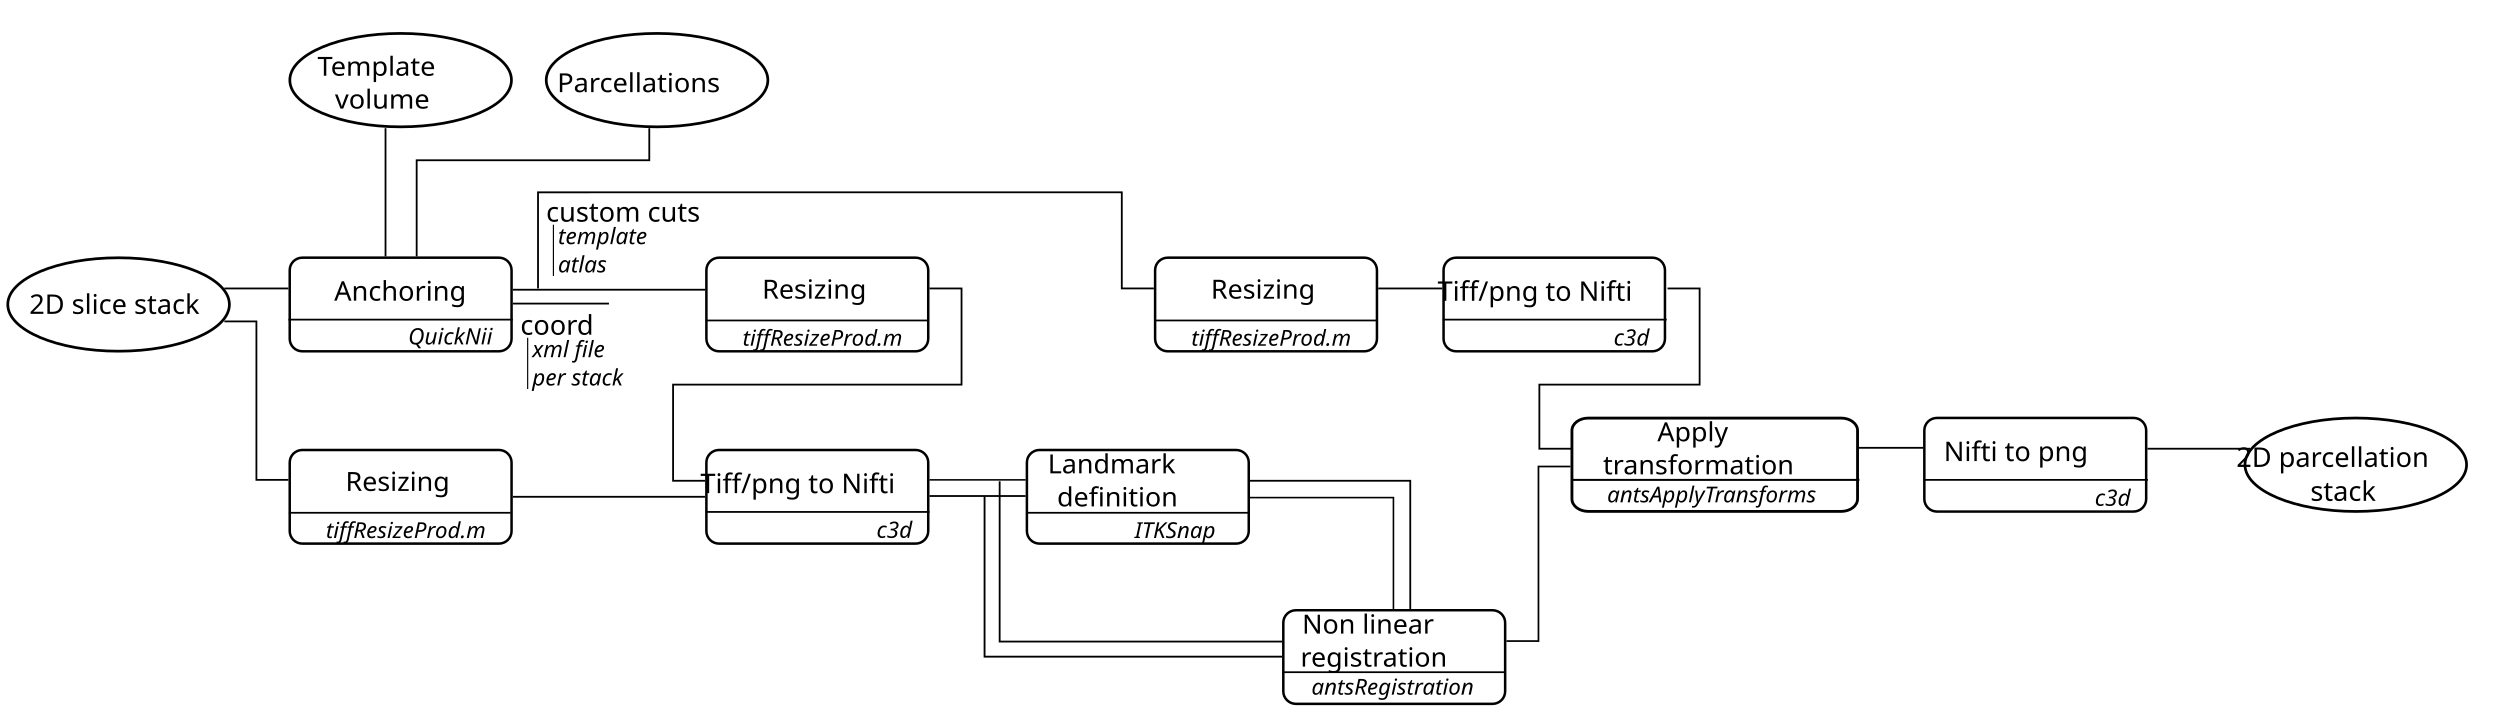
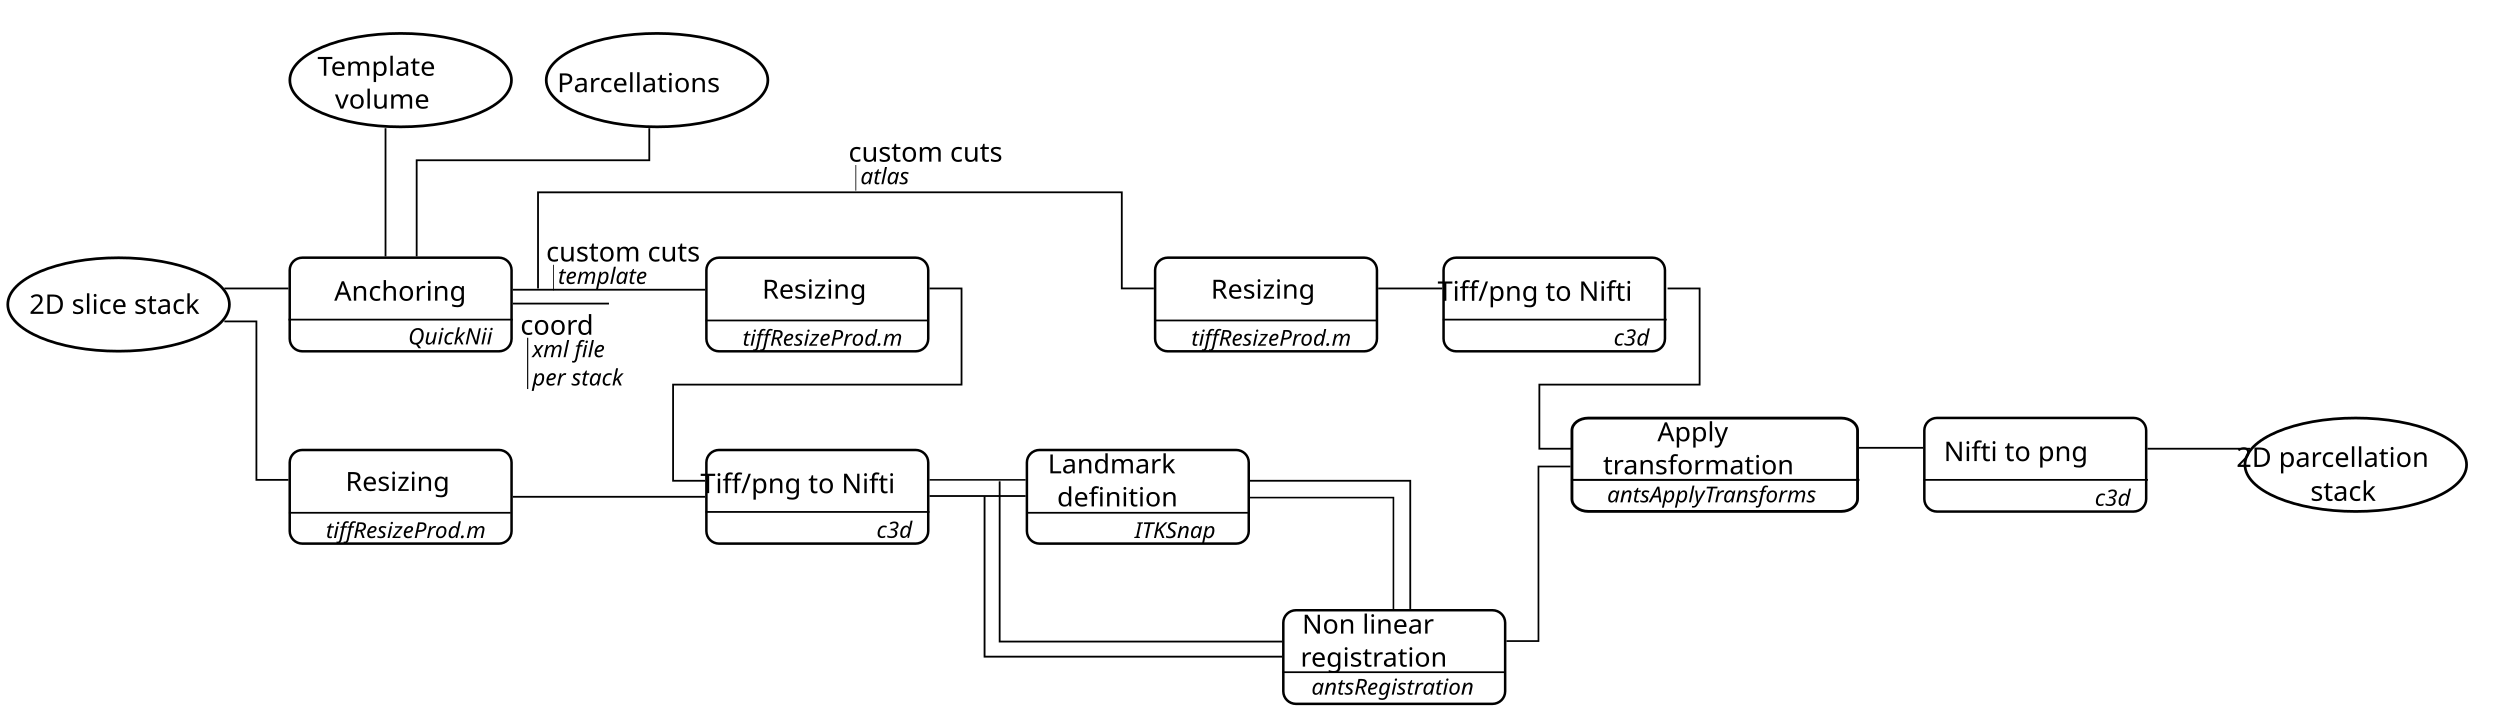
<svg xmlns="http://www.w3.org/2000/svg" width="390mm" height="110mm" viewBox="0 0 1381.89 389.764" id="svg2" version="1.1">
  <defs id="defs4">
    <marker orient="auto" refY="0" refX="0" id="Arrow1Mend" style="overflow:visible">
      <path id="path4885" d="M 0,0 5,-5 -12.5,0 5,5 0,0 Z" style="fill:#000000;fill-opacity:1;fill-rule:evenodd;stroke:#000000;stroke-width:1pt;stroke-opacity:1" transform="matrix(-0.4,0,0,-0.4,-4,0)" />
    </marker>
    <marker style="overflow:visible" id="marker4826" refX="0" refY="0" orient="auto">
      <path transform="matrix(-0.8,0,0,-0.8,-10,0)" style="fill:#000000;fill-opacity:1;fill-rule:evenodd;stroke:#000000;stroke-width:1pt;stroke-opacity:1" d="M 0,0 5,-5 -12.5,0 5,5 0,0 Z" id="path4828" />
    </marker>
    <marker orient="auto" refY="0" refX="0" id="Arrow1Lend-5" style="overflow:visible">
      <path id="path4153-5" d="M 0,0 5,-5 -12.5,0 5,5 0,0 Z" style="fill:#000000;fill-opacity:1;fill-rule:evenodd;stroke:#000000;stroke-width:1pt;stroke-opacity:1" transform="matrix(-0.8,0,0,-0.8,-10,0)" />
    </marker>
    <marker orient="auto" refY="0" refX="0" id="Arrow1Lend-5-8" style="overflow:visible">
      <path id="path4153-5-1" d="M 0,0 5,-5 -12.5,0 5,5 0,0 Z" style="fill:#000000;fill-opacity:1;fill-rule:evenodd;stroke:#000000;stroke-width:1pt;stroke-opacity:1" transform="matrix(-0.8,0,0,-0.8,-10,0)" />
    </marker>
    <marker orient="auto" refY="0" refX="0" id="Arrow1Lend-5-8-7" style="overflow:visible">
      <path id="path4153-5-1-2" d="M 0,0 5,-5 -12.5,0 5,5 0,0 Z" style="fill:#000000;fill-opacity:1;fill-rule:evenodd;stroke:#000000;stroke-width:1pt;stroke-opacity:1" transform="matrix(-0.8,0,0,-0.8,-10,0)" />
    </marker>
    <marker orient="auto" refY="0" refX="0" id="Arrow1Lend-5-8-3" style="overflow:visible">
      <path id="path4153-5-1-9" d="M 0,0 5,-5 -12.5,0 5,5 0,0 Z" style="fill:#000000;fill-opacity:1;fill-rule:evenodd;stroke:#000000;stroke-width:1pt;stroke-opacity:1" transform="matrix(-0.8,0,0,-0.8,-10,0)" />
    </marker>
    <marker orient="auto" refY="0" refX="0" id="Arrow1Lend-5-8-8" style="overflow:visible">
      <path id="path4153-5-1-8" d="M 0,0 5,-5 -12.5,0 5,5 0,0 Z" style="fill:#000000;fill-opacity:1;fill-rule:evenodd;stroke:#000000;stroke-width:1pt;stroke-opacity:1" transform="matrix(-0.8,0,0,-0.8,-10,0)" />
    </marker>
  </defs>
  <g id="layer1" transform="translate(-30.86613,-450)">
    <text xml:space="preserve" style="font-style:normal;font-weight:normal;font-size:15px;line-height:125%;font-family:sans-serif;letter-spacing:0px;word-spacing:0px;fill:#000000;fill-opacity:1;stroke:none;stroke-width:1px;stroke-linecap:butt;stroke-linejoin:miter;stroke-opacity:1" x="256.454" y="640.383" id="text4140">
      <tspan id="tspan4142" x="256.454" y="640.383" style="font-style:italic;font-variant:normal;font-weight:normal;font-stretch:normal;font-size:12.5px;font-family:sans-serif;-inkscape-font-specification:'sans-serif Italic'">QuickNii</tspan>
    </text>
    <path style="fill:none;fill-rule:evenodd;stroke:#000000;stroke-width:1px;stroke-linecap:butt;stroke-linejoin:miter;stroke-opacity:1" d="m 314.331,610.143 106.299,0" id="path4144" />
    <path style="fill:none;fill-rule:evenodd;stroke:#000000;stroke-width:0.999;stroke-linecap:butt;stroke-linejoin:miter;stroke-miterlimit:4;stroke-dasharray:none;stroke-opacity:1" d="m 314.331,617.807 53.15,0" id="path4144-4" />
    <text xml:space="preserve" style="font-style:normal;font-weight:normal;font-size:15px;line-height:125%;font-family:sans-serif;letter-spacing:0px;word-spacing:0px;fill:#000000;fill-opacity:1;stroke:none;stroke-width:1px;stroke-linecap:butt;stroke-linejoin:miter;stroke-opacity:1" x="318.49" y="635.015" id="text4625">
      <tspan id="tspan4627" x="318.49" y="635.015">coord</tspan>
    </text>
    <path style="fill:none;fill-rule:evenodd;stroke:#000000;stroke-width:0.634;stroke-linecap:butt;stroke-linejoin:miter;stroke-miterlimit:4;stroke-dasharray:none;stroke-opacity:1" d="m 322.535,636.694 0,28.346" id="path4629" />
    <text xml:space="preserve" style="font-style:normal;font-weight:normal;font-size:15px;line-height:125%;font-family:sans-serif;letter-spacing:0px;word-spacing:0px;fill:#000000;fill-opacity:1;stroke:none;stroke-width:1px;stroke-linecap:butt;stroke-linejoin:miter;stroke-opacity:1" x="325.052" y="647.451" id="text4625-7">
      <tspan id="tspan4627-5" x="325.052" y="647.451" style="font-style:italic;font-variant:normal;font-weight:normal;font-stretch:normal;font-size:12.5px;font-family:sans-serif;-inkscape-font-specification:'sans-serif Italic'">xml file </tspan>
      <tspan x="325.052" y="663.076" style="font-style:italic;font-variant:normal;font-weight:normal;font-stretch:normal;font-size:12.5px;font-family:sans-serif;-inkscape-font-specification:'sans-serif Italic'" id="tspan4649">per stack</tspan>
    </text>
-     <text xml:space="preserve" style="font-style:normal;font-weight:normal;font-size:15px;line-height:125%;font-family:sans-serif;letter-spacing:0px;word-spacing:0px;fill:#000000;fill-opacity:1;stroke:none;stroke-width:1px;stroke-linecap:butt;stroke-linejoin:miter;stroke-opacity:1" x="332.722" y="572.518" id="text4625-4">
-       <tspan id="tspan4627-2" x="332.722" y="572.518">custom cuts</tspan>
+     <text xml:space="preserve" style="font-style:normal;font-weight:normal;font-size:15px;line-height:125%;font-family:sans-serif;letter-spacing:0px;word-spacing:0px;fill:#000000;fill-opacity:1;stroke:none;stroke-width:1px;stroke-linecap:butt;stroke-linejoin:miter;stroke-opacity:1" x="332.722" y="594.518" id="text4625-4">
+       <tspan id="tspan4627-2" x="332.722" y="594.518">custom cuts</tspan>
    </text>
-     <path style="fill:none;fill-rule:evenodd;stroke:#000000;stroke-width:0.634;stroke-linecap:butt;stroke-linejoin:miter;stroke-miterlimit:4;stroke-dasharray:none;stroke-opacity:1" d="m 336.767,574.197 0,28.346" id="path4629-6" />
-     <text xml:space="preserve" style="font-style:normal;font-weight:normal;font-size:15px;line-height:125%;font-family:sans-serif;letter-spacing:0px;word-spacing:0px;fill:#000000;fill-opacity:1;stroke:none;stroke-width:1px;stroke-linecap:butt;stroke-linejoin:miter;stroke-opacity:1" x="339.283" y="584.954" id="text4625-7-4">
-       <tspan x="339.283" y="584.954" style="font-style:italic;font-variant:normal;font-weight:normal;font-stretch:normal;font-size:12.5px;font-family:sans-serif;-inkscape-font-specification:'sans-serif Italic'" id="tspan4649-7">template</tspan>
-       <tspan x="339.283" y="600.579" style="font-style:italic;font-variant:normal;font-weight:normal;font-stretch:normal;font-size:12.5px;font-family:sans-serif;-inkscape-font-specification:'sans-serif Italic'" id="tspan4193">atlas</tspan>
+     <path style="fill:none;fill-rule:evenodd;stroke:#000000;stroke-width:0.448;stroke-linecap:butt;stroke-linejoin:miter;stroke-miterlimit:4;stroke-dasharray:none;stroke-opacity:1" d="m 336.767,596.37 0,14.173" id="path4629-6" />
+     <text xml:space="preserve" style="font-style:normal;font-weight:normal;font-size:15px;line-height:125%;font-family:sans-serif;letter-spacing:0px;word-spacing:0px;fill:#000000;fill-opacity:1;stroke:none;stroke-width:1px;stroke-linecap:butt;stroke-linejoin:miter;stroke-opacity:1" x="339.283" y="606.954" id="text4625-7-4">
+       <tspan x="339.283" y="606.954" style="font-style:italic;font-variant:normal;font-weight:normal;font-stretch:normal;font-size:12.5px;font-family:sans-serif;-inkscape-font-specification:'sans-serif Italic'" id="tspan4193">template</tspan>
    </text>
    <text xml:space="preserve" style="font-style:normal;font-weight:normal;font-size:15px;line-height:125%;font-family:sans-serif;letter-spacing:0px;word-spacing:0px;fill:#000000;fill-opacity:1;stroke:none;stroke-width:1px;stroke-linecap:butt;stroke-linejoin:miter;stroke-opacity:1" x="47.03" y="623.508" id="text4140-5">
      <tspan x="47.03" y="623.508" id="tspan4216">2D slice stack</tspan>
    </text>
    <rect style="opacity:1;fill:none;fill-opacity:1;stroke:#000000;stroke-width:1.391;stroke-linecap:round;stroke-linejoin:round;stroke-miterlimit:4;stroke-dasharray:none;stroke-dashoffset:0;stroke-opacity:1" id="rect4408" width="122.622" height="51.759" x="191.01" y="698.727" rx="7.007" ry="6.901" />
    <rect style="opacity:1;fill:none;fill-opacity:1;stroke:#000000;stroke-width:1.391;stroke-linecap:round;stroke-linejoin:round;stroke-miterlimit:4;stroke-dasharray:none;stroke-dashoffset:0;stroke-opacity:1" id="rect4408-4" width="122.625" height="51.759" x="191.01" y="592.428" rx="7.007" ry="6.901" />
    <path style="fill:none;fill-rule:evenodd;stroke:#000000;stroke-width:0.986px;stroke-linecap:butt;stroke-linejoin:miter;stroke-opacity:1" d="m 190.315,626.672 124.016,0" id="path4425" />
    <text xml:space="preserve" style="font-style:normal;font-weight:normal;font-size:15px;line-height:125%;font-family:sans-serif;letter-spacing:0px;word-spacing:0px;fill:#000000;fill-opacity:1;stroke:none;stroke-width:1px;stroke-linecap:butt;stroke-linejoin:miter;stroke-opacity:1" x="215.6" y="616.212" id="text4625-1">
      <tspan id="tspan4627-1" x="215.6" y="616.212">Anchoring</tspan>
    </text>
    <ellipse style="opacity:1;fill:none;fill-opacity:1;stroke:#000000;stroke-width:1.513;stroke-linecap:round;stroke-linejoin:round;stroke-miterlimit:4;stroke-dasharray:none;stroke-dashoffset:0;stroke-opacity:1" id="path4577" cx="96.417" cy="618.307" rx="61.251" ry="25.818" />
    <text xml:space="preserve" style="font-style:normal;font-weight:normal;font-size:14.761px;line-height:125%;font-family:sans-serif;text-align:center;letter-spacing:0px;word-spacing:0px;text-anchor:middle;fill:#000000;fill-opacity:1;stroke:none;stroke-width:1px;stroke-linecap:butt;stroke-linejoin:miter;stroke-opacity:1" x="247.893" y="499.876" id="text4140-5-3" transform="scale(1.016295,0.9839667)">
      <tspan x="250.487" y="499.876" id="tspan4216-5">Template </tspan>
      <tspan x="247.893" y="518.327" id="tspan4626">volume</tspan>
    </text>
    <ellipse style="opacity:1;fill:none;fill-opacity:1;stroke:#000000;stroke-width:1.513;stroke-linecap:round;stroke-linejoin:round;stroke-miterlimit:4;stroke-dasharray:none;stroke-dashoffset:0;stroke-opacity:1" id="path4577-8" cx="252.323" cy="494.291" rx="61.251" ry="25.818" />
    <text xml:space="preserve" style="font-style:normal;font-weight:normal;font-size:14.761px;line-height:125%;font-family:sans-serif;text-align:center;letter-spacing:0px;word-spacing:0px;text-anchor:middle;fill:#000000;fill-opacity:1;stroke:none;stroke-width:1px;stroke-linecap:butt;stroke-linejoin:miter;stroke-opacity:1" x="387.323" y="509.101" id="text4140-5-3-7" transform="scale(1.016295,0.9839667)">
      <tspan x="387.323" y="509.101" id="tspan4626-1">Parcellations</tspan>
    </text>
    <ellipse style="opacity:1;fill:none;fill-opacity:1;stroke:#000000;stroke-width:1.513;stroke-linecap:round;stroke-linejoin:round;stroke-miterlimit:4;stroke-dasharray:none;stroke-dashoffset:0;stroke-opacity:1" id="path4577-8-5" cx="394.055" cy="494.291" rx="61.251" ry="25.818" />
    <text xml:space="preserve" style="font-style:normal;font-weight:normal;font-size:14.719px;line-height:125%;font-family:sans-serif;letter-spacing:0px;word-spacing:0px;fill:#000000;fill-opacity:1;stroke:none;stroke-width:1px;stroke-linecap:butt;stroke-linejoin:miter;stroke-opacity:1" x="220.167" y="726.888" id="text4625-1-6" transform="scale(1.007634,0.9924236)">
      <tspan id="tspan4627-1-3" x="220.167" y="726.888">Resizing</tspan>
    </text>
    <path style="fill:none;fill-rule:evenodd;stroke:#000000;stroke-width:0.994;stroke-linecap:butt;stroke-linejoin:miter;stroke-miterlimit:4;stroke-dasharray:none;stroke-opacity:1" d="m 154.882,627.662 17.717,0 0,87.589 17.717,0" id="path4818" />
    <text xml:space="preserve" style="font-style:normal;font-weight:normal;font-size:14.719px;line-height:125%;font-family:sans-serif;letter-spacing:0px;word-spacing:0px;fill:#000000;fill-opacity:1;stroke:none;stroke-width:1px;stroke-linecap:butt;stroke-linejoin:miter;stroke-opacity:1" x="209.4" y="753.102" id="text4140-1" transform="scale(1.007634,0.9924236)">
      <tspan id="tspan4142-5" x="209.4" y="753.102" style="font-style:italic;font-variant:normal;font-weight:normal;font-stretch:normal;font-size:12.266px;font-family:sans-serif;-inkscape-font-specification:'sans-serif Italic'">tiffResizeProd.m</tspan>
    </text>
    <path style="fill:none;fill-rule:evenodd;stroke:#000000;stroke-width:0.968px;stroke-linecap:butt;stroke-linejoin:miter;stroke-opacity:1" d="m 190.557,733.443 122.622,0" id="path4425-0" />
    <rect style="opacity:1;fill:none;fill-opacity:1;stroke:#000000;stroke-width:1.391;stroke-linecap:round;stroke-linejoin:round;stroke-miterlimit:4;stroke-dasharray:none;stroke-dashoffset:0;stroke-opacity:1" id="rect4408-45" width="122.622" height="51.759" x="421.329" y="592.428" rx="7.007" ry="6.901" />
    <text xml:space="preserve" style="font-style:normal;font-weight:normal;font-size:14.719px;line-height:125%;font-family:sans-serif;letter-spacing:0px;word-spacing:0px;fill:#000000;fill-opacity:1;stroke:none;stroke-width:1px;stroke-linecap:butt;stroke-linejoin:miter;stroke-opacity:1" x="448.74" y="619.777" id="text4625-1-6-4" transform="scale(1.007634,0.9924236)">
      <tspan id="tspan4627-1-3-4" x="448.74" y="619.777">Resizing</tspan>
    </text>
    <text xml:space="preserve" style="font-style:normal;font-weight:normal;font-size:14.719px;line-height:125%;font-family:sans-serif;letter-spacing:0px;word-spacing:0px;fill:#000000;fill-opacity:1;stroke:none;stroke-width:1px;stroke-linecap:butt;stroke-linejoin:miter;stroke-opacity:1" x="437.973" y="645.991" id="text4140-1-3" transform="scale(1.007634,0.9924236)">
      <tspan id="tspan4142-5-5" x="437.973" y="645.991" style="font-style:italic;font-variant:normal;font-weight:normal;font-stretch:normal;font-size:12.266px;font-family:sans-serif;-inkscape-font-specification:'sans-serif Italic'">tiffResizeProd.m</tspan>
    </text>
    <path style="fill:none;fill-rule:evenodd;stroke:#000000;stroke-width:0.968px;stroke-linecap:butt;stroke-linejoin:miter;stroke-opacity:1" d="m 420.875,627.144 122.622,0" id="path4425-0-4" />
    <path style="fill:none;fill-rule:evenodd;stroke:#000000;stroke-width:1px;stroke-linecap:butt;stroke-linejoin:miter;stroke-opacity:1" d="m 314.331,724.606 106.299,0" id="path5266" />
-     <path style="fill:none;fill-rule:evenodd;stroke:#000000;stroke-width:1px;stroke-linecap:butt;stroke-linejoin:miter;stroke-opacity:1" d="m 544.646,609.449 17.717,0 0,53.15 -159.449,0 0,53.15 17.717,0" id="path5268" />
+     <path style="fill:none;fill-rule:evenodd;stroke:#000000;stroke-width:0.999;stroke-linecap:butt;stroke-linejoin:miter;stroke-opacity:1;stroke-miterlimit:4;stroke-dasharray:none" d="m 544.646,609.449 17.717,0 0,53.15 -159.449,0 0,53.15 17.717,0" id="path5268" />
    <rect style="opacity:1;fill:none;fill-opacity:1;stroke:#000000;stroke-width:1.391;stroke-linecap:round;stroke-linejoin:round;stroke-miterlimit:4;stroke-dasharray:none;stroke-dashoffset:0;stroke-opacity:1" id="rect4408-45-8" width="122.625" height="51.759" x="421.325" y="698.727" rx="7.007" ry="6.901" />
    <text xml:space="preserve" style="font-style:normal;font-weight:normal;font-size:14.985px;line-height:125%;font-family:sans-serif;text-align:center;letter-spacing:0px;word-spacing:0px;text-anchor:middle;fill:#000000;fill-opacity:1;stroke:none;stroke-width:1px;stroke-linecap:butt;stroke-linejoin:miter;stroke-opacity:1" x="482.063" y="721.842" id="text4625-1-6-4-9" transform="scale(0.9989721,1.001029)">
      <tspan x="482.063" y="721.842" id="tspan5300">Tiff/png to Nifti</tspan>
    </text>
    <text xml:space="preserve" style="font-style:normal;font-weight:normal;font-size:14.985px;line-height:125%;font-family:sans-serif;letter-spacing:0px;word-spacing:0px;fill:#000000;fill-opacity:1;stroke:none;stroke-width:1px;stroke-linecap:butt;stroke-linejoin:miter;stroke-opacity:1" x="515.894" y="746.533" id="text4140-1-3-6" transform="scale(0.9989721,1.001029)">
      <tspan id="tspan4142-5-5-0" x="515.894" y="746.533" style="font-style:italic;font-variant:normal;font-weight:normal;font-stretch:normal;font-size:12.487px;font-family:sans-serif;-inkscape-font-specification:'sans-serif Italic'">c3d</tspan>
    </text>
    <path style="fill:none;fill-rule:evenodd;stroke:#000000;stroke-width:0.985px;stroke-linecap:butt;stroke-linejoin:miter;stroke-opacity:1" d="m 420.882,732.972 123.764,0" id="path4425-0-4-7" />
    <rect style="opacity:1;fill:none;fill-opacity:1;stroke:#000000;stroke-width:1.391;stroke-linecap:round;stroke-linejoin:round;stroke-miterlimit:4;stroke-dasharray:none;stroke-dashoffset:0;stroke-opacity:1" id="rect4408-45-8-0" width="122.625" height="51.759" x="598.491" y="698.727" rx="7.007" ry="6.901" />
    <text xml:space="preserve" style="font-style:normal;font-weight:normal;font-size:14.719px;line-height:125%;font-family:sans-serif;text-align:center;letter-spacing:0px;word-spacing:0px;text-anchor:middle;fill:#000000;fill-opacity:1;stroke:none;stroke-width:1px;stroke-linecap:butt;stroke-linejoin:miter;stroke-opacity:1" x="653.169" y="717.085" id="text4625-1-6-4-9-2" transform="scale(1.007648,0.9924099)">
      <tspan id="tspan4627-1-3-4-6-1" x="655.757" y="717.085">Landmark </tspan>
      <tspan x="653.169" y="735.484" id="tspan5300-1">definition</tspan>
    </text>
    <text xml:space="preserve" style="font-style:normal;font-weight:normal;font-size:14.719px;line-height:125%;font-family:sans-serif;letter-spacing:0px;word-spacing:0px;fill:#000000;fill-opacity:1;stroke:none;stroke-width:1px;stroke-linecap:butt;stroke-linejoin:miter;stroke-opacity:1" x="653.036" y="753.113" id="text4140-1-3-6-6" transform="scale(1.007648,0.9924099)">
      <tspan id="tspan4142-5-5-0-1" x="653.036" y="753.113" style="font-style:italic;font-variant:normal;font-weight:normal;font-stretch:normal;font-size:12.266px;font-family:sans-serif;-inkscape-font-specification:'sans-serif Italic'">ITKSnap</tspan>
    </text>
    <path style="fill:none;fill-rule:evenodd;stroke:#000000;stroke-width:0.968px;stroke-linecap:butt;stroke-linejoin:miter;stroke-opacity:1" d="m 598.038,733.443 122.625,0" id="path4425-0-4-7-8" />
    <path style="fill:none;fill-rule:evenodd;stroke:#000000;stroke-width:0.865;stroke-linecap:butt;stroke-linejoin:miter;stroke-miterlimit:4;stroke-dasharray:none;stroke-opacity:1" d="m 544.646,715.248 53.15,0" id="path5674-1" />
    <rect style="opacity:1;fill:none;fill-opacity:1;stroke:#000000;stroke-width:1.391;stroke-linecap:round;stroke-linejoin:round;stroke-miterlimit:4;stroke-dasharray:none;stroke-dashoffset:0;stroke-opacity:1" id="rect4408-45-8-0-4" width="122.622" height="51.759" x="740.223" y="787.31" rx="7.007" ry="6.901" />
    <text xml:space="preserve" style="font-style:normal;font-weight:normal;font-size:14.719px;line-height:125%;font-family:sans-serif;text-align:center;letter-spacing:0px;word-spacing:0px;text-anchor:middle;fill:#000000;fill-opacity:1;stroke:none;stroke-width:1px;stroke-linecap:butt;stroke-linejoin:miter;stroke-opacity:1" x="793.835" y="806.334" id="text4625-1-6-4-9-2-4" transform="scale(1.007634,0.9924237)">
      <tspan x="796.423" y="806.334" id="tspan5300-1-9">Non linear </tspan>
      <tspan x="793.835" y="824.733" id="tspan5783">registration</tspan>
    </text>
    <text xml:space="preserve" style="font-style:normal;font-weight:normal;font-size:14.719px;line-height:125%;font-family:sans-serif;letter-spacing:0px;word-spacing:0px;fill:#000000;fill-opacity:1;stroke:none;stroke-width:1px;stroke-linecap:butt;stroke-linejoin:miter;stroke-opacity:1" x="750.035" y="840.346" id="text4140-1-3-6-6-0" transform="scale(1.007634,0.9924237)">
      <tspan id="tspan4142-5-5-0-1-1" x="750.035" y="840.346" style="font-style:italic;font-variant:normal;font-weight:normal;font-stretch:normal;font-size:12.266px;font-family:sans-serif;-inkscape-font-specification:'sans-serif Italic'">antsRegistration</tspan>
    </text>
    <path style="fill:none;fill-rule:evenodd;stroke:#000000;stroke-width:0.968px;stroke-linecap:butt;stroke-linejoin:miter;stroke-opacity:1" d="m 739.77,821.563 122.622,0" id="path4425-0-4-7-8-8" />
    <path style="fill:none;fill-rule:evenodd;stroke:#000000;stroke-width:1px;stroke-linecap:butt;stroke-linejoin:miter;stroke-opacity:1" d="m 583.433,716.047 0,88.583 156.094,0" id="path5785" />
    <path style="fill:none;fill-rule:evenodd;stroke:#000000;stroke-width:1.026px;stroke-linecap:butt;stroke-linejoin:miter;stroke-opacity:1" d="m 575.088,724.406 0,88.57 164.44,0" id="path5785-6" />
    <path style="fill:none;fill-rule:evenodd;stroke:#000000;stroke-width:1px;stroke-linecap:butt;stroke-linejoin:miter;stroke-opacity:1" d="m 721.811,715.748 88.583,0 0,70.866" id="path5802" />
    <path style="fill:none;fill-rule:evenodd;stroke:#000000;stroke-width:0.882px;stroke-linecap:butt;stroke-linejoin:miter;stroke-opacity:1" d="m 721.811,725.047 79.284,0 0,61.567" id="path5802-4" />
    <rect style="opacity:1;fill:none;fill-opacity:1;stroke:#000000;stroke-width:1.575;stroke-linecap:round;stroke-linejoin:round;stroke-miterlimit:4;stroke-dasharray:none;stroke-dashoffset:0;stroke-opacity:1" id="rect4408-45-8-0-4-2" width="157.874" height="51.574" x="899.764" y="681.103" rx="9.021" ry="6.877" />
    <text xml:space="preserve" style="font-style:normal;font-weight:normal;font-size:14.719px;line-height:125%;font-family:sans-serif;text-align:center;letter-spacing:0px;word-spacing:0px;text-anchor:middle;fill:#000000;fill-opacity:1;stroke:none;stroke-width:1px;stroke-linecap:butt;stroke-linejoin:miter;stroke-opacity:1" x="971.925" y="699.224" id="text4625-1-6-4-9-2-4-9" transform="scale(1.007634,0.9924237)">
      <tspan x="974.512" y="699.224" id="tspan5783-9">Apply </tspan>
      <tspan x="971.925" y="717.622" id="tspan6073">transformation</tspan>
    </text>
    <text xml:space="preserve" style="font-style:normal;font-weight:normal;font-size:14.719px;line-height:125%;font-family:sans-serif;letter-spacing:0px;word-spacing:0px;fill:#000000;fill-opacity:1;stroke:none;stroke-width:1px;stroke-linecap:butt;stroke-linejoin:miter;stroke-opacity:1" x="912.246" y="733.236" id="text4140-1-3-6-6-0-5" transform="scale(1.007634,0.9924237)">
      <tspan id="tspan4142-5-5-0-1-1-8" x="912.246" y="733.236" style="font-style:italic;font-variant:normal;font-weight:normal;font-stretch:normal;font-size:12.266px;font-family:sans-serif;-inkscape-font-specification:'sans-serif Italic'">antsApplyTransforms</tspan>
    </text>
    <path style="fill:none;fill-rule:evenodd;stroke:#000000;stroke-width:1.103px;stroke-linecap:butt;stroke-linejoin:miter;stroke-opacity:1" d="m 899.219,715.264 159.449,0" id="path4425-0-4-7-8-8-8" />
    <rect style="opacity:1;fill:none;fill-opacity:1;stroke:#000000;stroke-width:1.389;stroke-linecap:round;stroke-linejoin:round;stroke-miterlimit:4;stroke-dasharray:none;stroke-dashoffset:0;stroke-opacity:1" id="rect4408-45-8-4" width="122.376" height="51.76" x="828.805" y="592.427" rx="6.993" ry="6.901" />
    <text xml:space="preserve" style="font-style:normal;font-weight:normal;font-size:14.985px;line-height:125%;font-family:sans-serif;text-align:center;letter-spacing:0px;word-spacing:0px;text-anchor:middle;fill:#000000;fill-opacity:1;stroke:none;stroke-width:1px;stroke-linecap:butt;stroke-linejoin:miter;stroke-opacity:1" x="889.963" y="615.652" id="text4625-1-6-4-9-5" transform="scale(0.9989721,1.001029)">
      <tspan x="889.963" y="615.652" id="tspan5300-3">Tiff/png to Nifti</tspan>
    </text>
    <text xml:space="preserve" style="font-style:normal;font-weight:normal;font-size:14.985px;line-height:125%;font-family:sans-serif;letter-spacing:0px;word-spacing:0px;fill:#000000;fill-opacity:1;stroke:none;stroke-width:1px;stroke-linecap:butt;stroke-linejoin:miter;stroke-opacity:1" x="923.793" y="640.343" id="text4140-1-3-6-1" transform="scale(0.9989721,1.001029)">
      <tspan id="tspan4142-5-5-0-19" x="923.793" y="640.343" style="font-style:italic;font-variant:normal;font-weight:normal;font-stretch:normal;font-size:12.487px;font-family:sans-serif;-inkscape-font-specification:'sans-serif Italic'">c3d</tspan>
    </text>
    <path style="fill:none;fill-rule:evenodd;stroke:#000000;stroke-width:0.985px;stroke-linecap:butt;stroke-linejoin:miter;stroke-opacity:1" d="m 828.362,626.673 123.764,0" id="path4425-0-4-7-4" />
    <rect style="opacity:1;fill:none;fill-opacity:1;stroke:#000000;stroke-width:1.391;stroke-linecap:round;stroke-linejoin:round;stroke-miterlimit:4;stroke-dasharray:none;stroke-dashoffset:0;stroke-opacity:1" id="rect4408-45-8-4-8" width="122.625" height="51.759" x="1094.554" y="681.01" rx="7.007" ry="6.901" />
    <text xml:space="preserve" style="font-style:normal;font-weight:normal;font-size:15px;line-height:125%;font-family:sans-serif;text-align:center;letter-spacing:0px;word-spacing:0px;text-anchor:middle;fill:#000000;fill-opacity:1;stroke:none;stroke-width:1px;stroke-linecap:butt;stroke-linejoin:miter;stroke-opacity:1" x="1154.919" y="704.869" id="text4625-1-6-4-9-5-5">
      <tspan x="1154.919" y="704.869" id="tspan5300-3-9">Nifti to png</tspan>
    </text>
    <text xml:space="preserve" style="font-style:normal;font-weight:normal;font-size:15px;line-height:125%;font-family:sans-serif;letter-spacing:0px;word-spacing:0px;fill:#000000;fill-opacity:1;stroke:none;stroke-width:1px;stroke-linecap:butt;stroke-linejoin:miter;stroke-opacity:1" x="1188.784" y="729.584" id="text4140-1-3-6-1-4">
      <tspan id="tspan4142-5-5-0-19-7" x="1188.784" y="729.584" style="font-style:italic;font-variant:normal;font-weight:normal;font-stretch:normal;font-size:12.5px;font-family:sans-serif;-inkscape-font-specification:'sans-serif Italic'">c3d</tspan>
    </text>
    <path style="fill:none;fill-rule:evenodd;stroke:#000000;stroke-width:0.986px;stroke-linecap:butt;stroke-linejoin:miter;stroke-opacity:1" d="m 1094.11,715.255 124.016,0" id="path4425-0-4-7-4-8" />
    <rect style="opacity:1;fill:none;fill-opacity:1;stroke:#000000;stroke-width:1.391;stroke-linecap:round;stroke-linejoin:round;stroke-miterlimit:4;stroke-dasharray:none;stroke-dashoffset:0;stroke-opacity:1" id="rect4408-45-9" width="122.625" height="51.759" x="669.36" y="592.428" rx="7.007" ry="6.901" />
    <text xml:space="preserve" style="font-style:normal;font-weight:normal;font-size:14.719px;line-height:125%;font-family:sans-serif;letter-spacing:0px;word-spacing:0px;fill:#000000;fill-opacity:1;stroke:none;stroke-width:1px;stroke-linecap:butt;stroke-linejoin:miter;stroke-opacity:1" x="694.884" y="619.786" id="text4625-1-6-4-6" transform="scale(1.007648,0.9924099)">
      <tspan id="tspan4627-1-3-4-5" x="694.884" y="619.786">Resizing</tspan>
    </text>
    <text xml:space="preserve" style="font-style:normal;font-weight:normal;font-size:14.719px;line-height:125%;font-family:sans-serif;letter-spacing:0px;word-spacing:0px;fill:#000000;fill-opacity:1;stroke:none;stroke-width:1px;stroke-linecap:butt;stroke-linejoin:miter;stroke-opacity:1" x="684.116" y="646" id="text4140-1-3-2" transform="scale(1.007648,0.9924099)">
      <tspan id="tspan4142-5-5-2" x="684.116" y="646" style="font-style:italic;font-variant:normal;font-weight:normal;font-stretch:normal;font-size:12.266px;font-family:sans-serif;-inkscape-font-specification:'sans-serif Italic'">tiffResizeProd.m</tspan>
    </text>
    <path style="fill:none;fill-rule:evenodd;stroke:#000000;stroke-width:0.968px;stroke-linecap:butt;stroke-linejoin:miter;stroke-opacity:1" d="m 668.907,627.144 122.625,0" id="path4425-0-4-9" />
    <path style="fill:none;fill-rule:evenodd;stroke:#000000;stroke-width:0.999;stroke-linecap:butt;stroke-linejoin:miter;stroke-miterlimit:4;stroke-dasharray:none;stroke-opacity:1" d="m 243.964,520.866 0,70.866" id="path6309" />
    <path style="fill:none;fill-rule:evenodd;stroke:#000000;stroke-width:1px;stroke-linecap:butt;stroke-linejoin:miter;stroke-opacity:1" d="m 389.764,520.866 0,17.717 -128.583,0 0,53.15" id="path6311" />
    <path style="fill:none;fill-rule:evenodd;stroke:#000000;stroke-width:1.012px;stroke-linecap:butt;stroke-linejoin:miter;stroke-opacity:1" d="m 328.262,609.443 0,-53.137 322.683,-0.006 0,53.143 17.717,0" id="path6315" />
    <path style="fill:none;fill-rule:evenodd;stroke:#000000;stroke-width:1px;stroke-linecap:butt;stroke-linejoin:miter;stroke-opacity:1" d="m 792.677,609.449 35.433,0" id="path6317" />
    <path style="fill:none;fill-rule:evenodd;stroke:#000000;stroke-width:0.953px;stroke-linecap:butt;stroke-linejoin:miter;stroke-opacity:1" d="m 863.543,804.354 17.717,0 0,-96.488 17.717,0" id="path6391" />
    <path style="fill:none;fill-rule:evenodd;stroke:#000000;stroke-width:1px;stroke-linecap:butt;stroke-linejoin:miter;stroke-opacity:1" d="m 952.626,609.449 17.717,0 0,53.15 -88.583,0 0,35.433 17.717,0" id="path6393" />
    <path style="fill:none;fill-rule:evenodd;stroke:#000000;stroke-width:1px;stroke-linecap:butt;stroke-linejoin:miter;stroke-opacity:1" d="m 1058.425,697.532 35.433,0 0,0" id="path6395" />
    <text xml:space="preserve" style="font-style:normal;font-weight:normal;font-size:15px;line-height:125%;font-family:sans-serif;text-align:center;letter-spacing:0px;word-spacing:0px;text-anchor:middle;fill:#000000;fill-opacity:1;stroke:none;stroke-width:1px;stroke-linecap:butt;stroke-linejoin:miter;stroke-opacity:1" x="1333.846" y="708.091" id="text4140-5-4">
      <tspan x="1333.846" y="708.091" id="tspan4216-7">2D parcellation</tspan>
      <tspan x="1333.846" y="726.841" id="tspan6418"> stack</tspan>
    </text>
    <ellipse style="opacity:1;fill:none;fill-opacity:1;stroke:#000000;stroke-width:1.513;stroke-linecap:round;stroke-linejoin:round;stroke-miterlimit:4;stroke-dasharray:none;stroke-dashoffset:0;stroke-opacity:1" id="path4577-2" cx="1333.031" cy="706.89" rx="61.251" ry="25.818" />
    <path style="fill:none;fill-rule:evenodd;stroke:#000000;stroke-width:1px;stroke-linecap:butt;stroke-linejoin:miter;stroke-opacity:1" d="m 1217.874,698.032 56.693,0" id="path6420" />
    <path style="fill:none;fill-rule:evenodd;stroke:#000000;stroke-width:1px;stroke-linecap:butt;stroke-linejoin:miter;stroke-opacity:1" d="m 154.882,609.449 35.433,0" id="path4369" />
    <path style="fill:none;fill-rule:evenodd;stroke:#000000;stroke-width:0.999;stroke-linecap:butt;stroke-linejoin:miter;stroke-miterlimit:4;stroke-dasharray:none;stroke-opacity:1" d="m 544.646,724.174 53.15,0" id="path5674-1-8" />
+     <text xml:space="preserve" style="font-style:normal;font-weight:normal;font-size:15px;line-height:125%;font-family:sans-serif;letter-spacing:0px;word-spacing:0px;fill:#000000;fill-opacity:1;stroke:none;stroke-width:1px;stroke-linecap:butt;stroke-linejoin:miter;stroke-opacity:1" x="499.887" y="539.368" id="text4625-4-2">
+       <tspan id="tspan4627-2-6" x="499.887" y="539.368">custom cuts</tspan>
+     </text>
+     <path style="fill:none;fill-rule:evenodd;stroke:#000000;stroke-width:0.448;stroke-linecap:butt;stroke-linejoin:miter;stroke-miterlimit:4;stroke-dasharray:none;stroke-opacity:1" d="m 503.932,541.221 0,14.173" id="path4629-6-8" />
+     <text xml:space="preserve" style="font-style:normal;font-weight:normal;font-size:15px;line-height:125%;font-family:sans-serif;letter-spacing:0px;word-spacing:0px;fill:#000000;fill-opacity:1;stroke:none;stroke-width:1px;stroke-linecap:butt;stroke-linejoin:miter;stroke-opacity:1" x="506.449" y="551.804" id="text4625-7-4-4">
+       <tspan x="506.449" y="551.804" style="font-style:italic;font-variant:normal;font-weight:normal;font-stretch:normal;font-size:12.5px;font-family:sans-serif;-inkscape-font-specification:'sans-serif Italic'" id="tspan4193-4">atlas</tspan>
+     </text>
  </g>
</svg>
